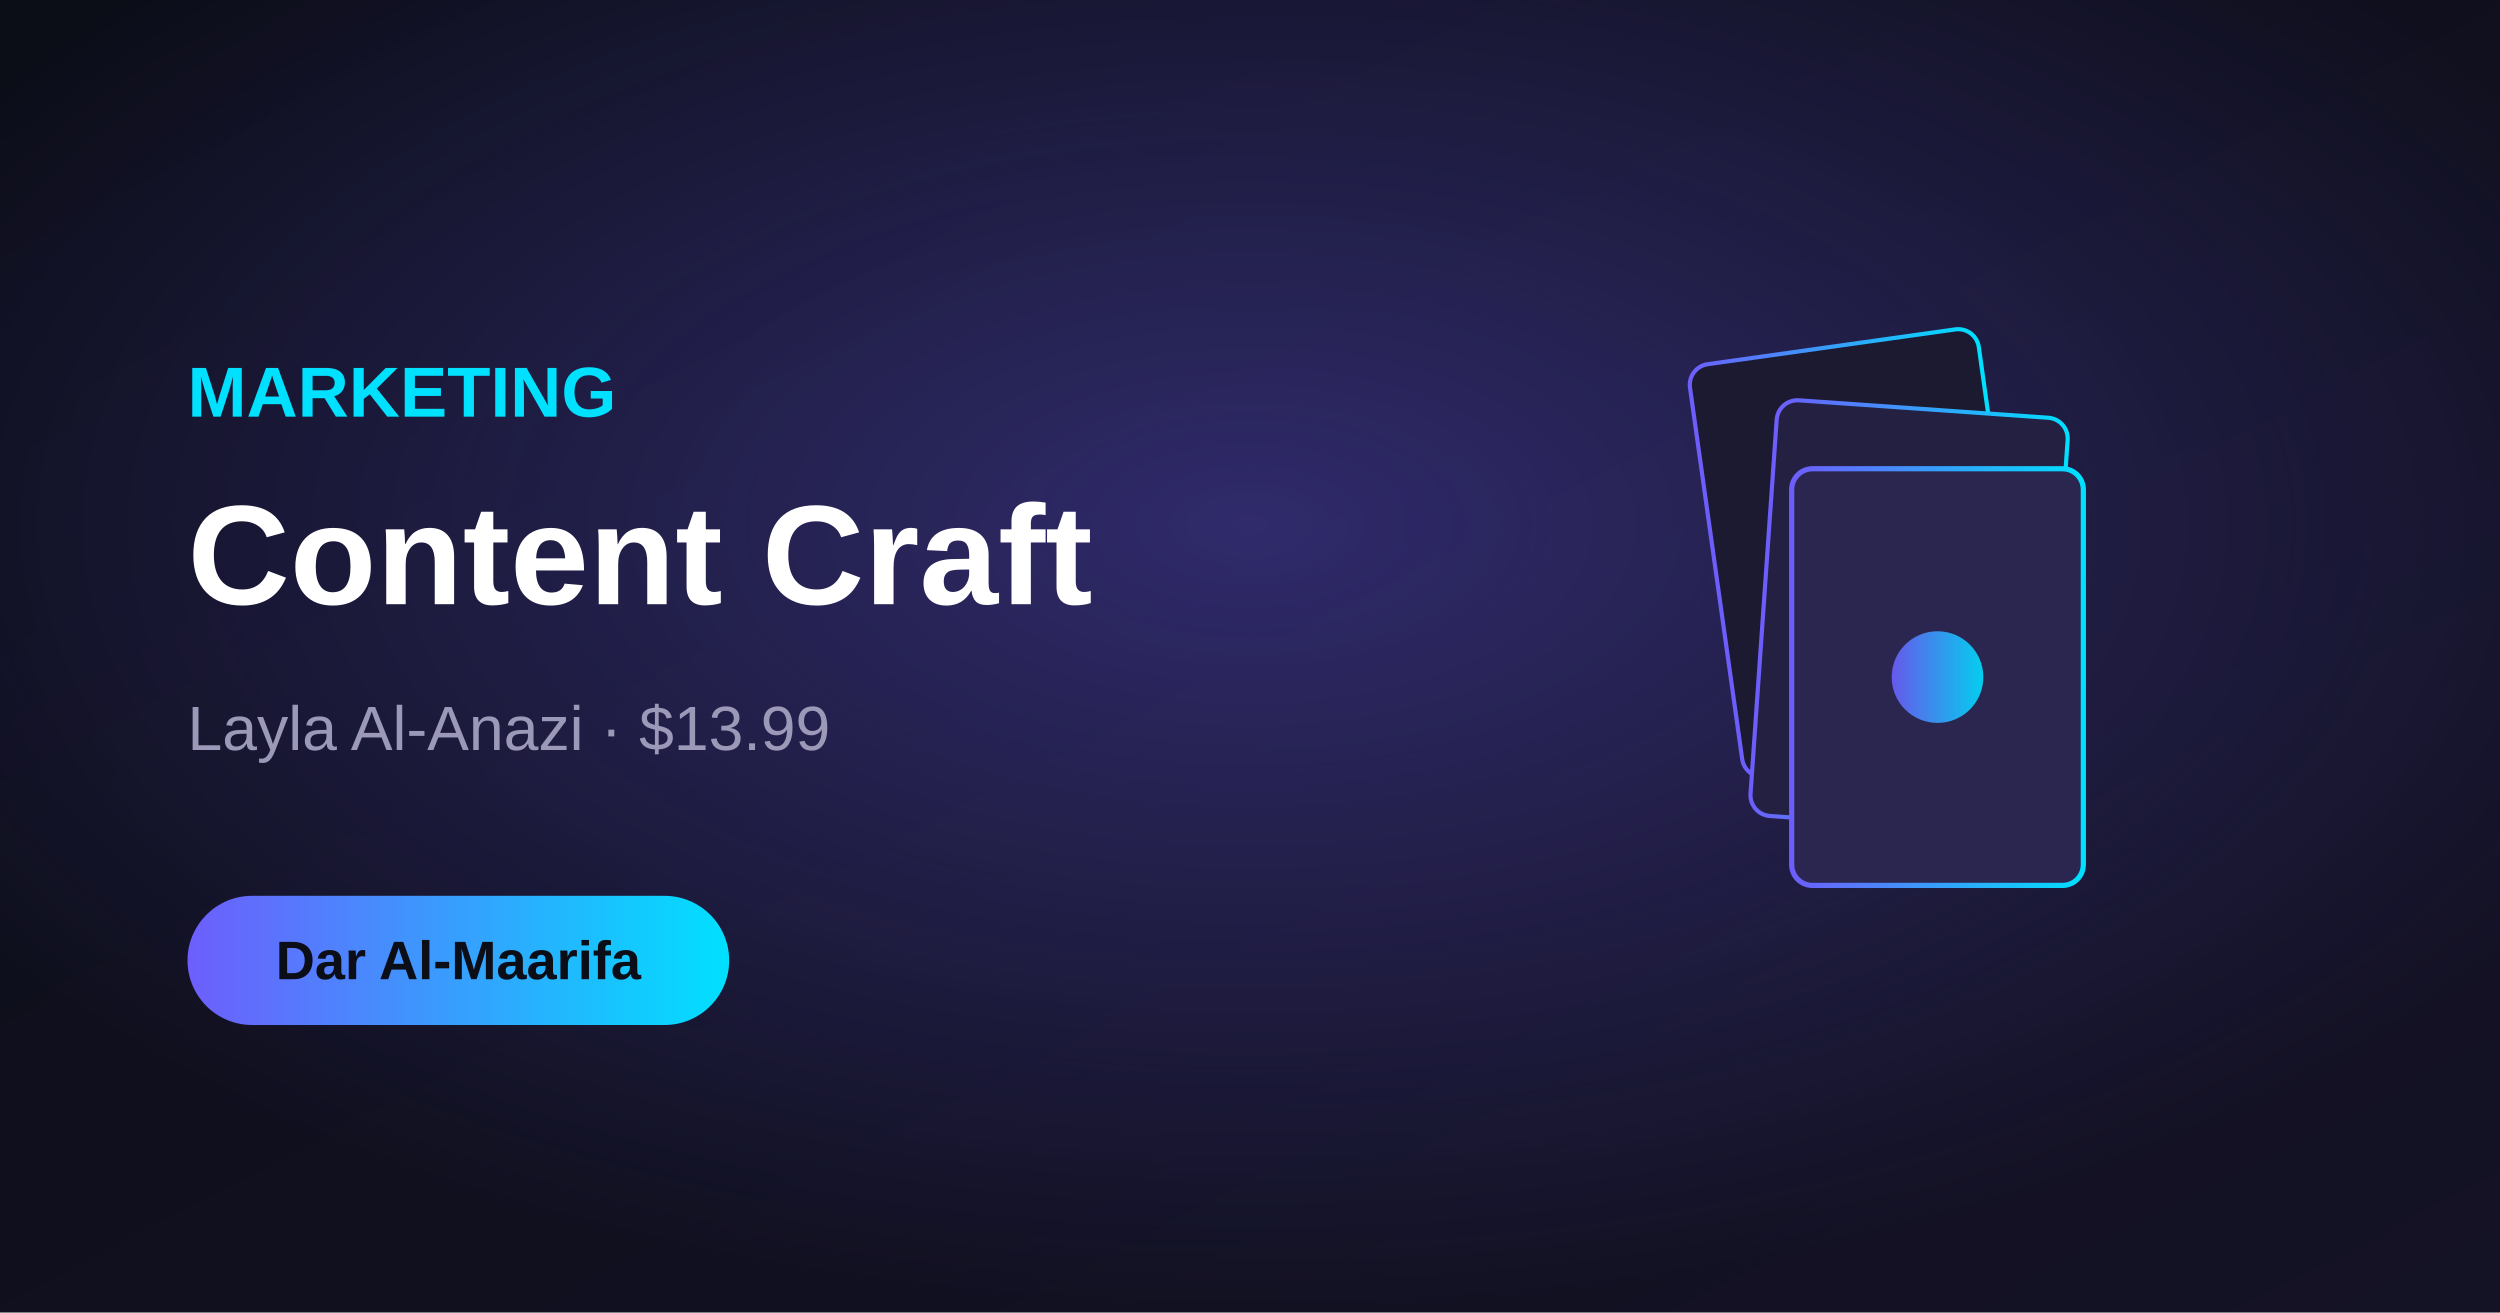
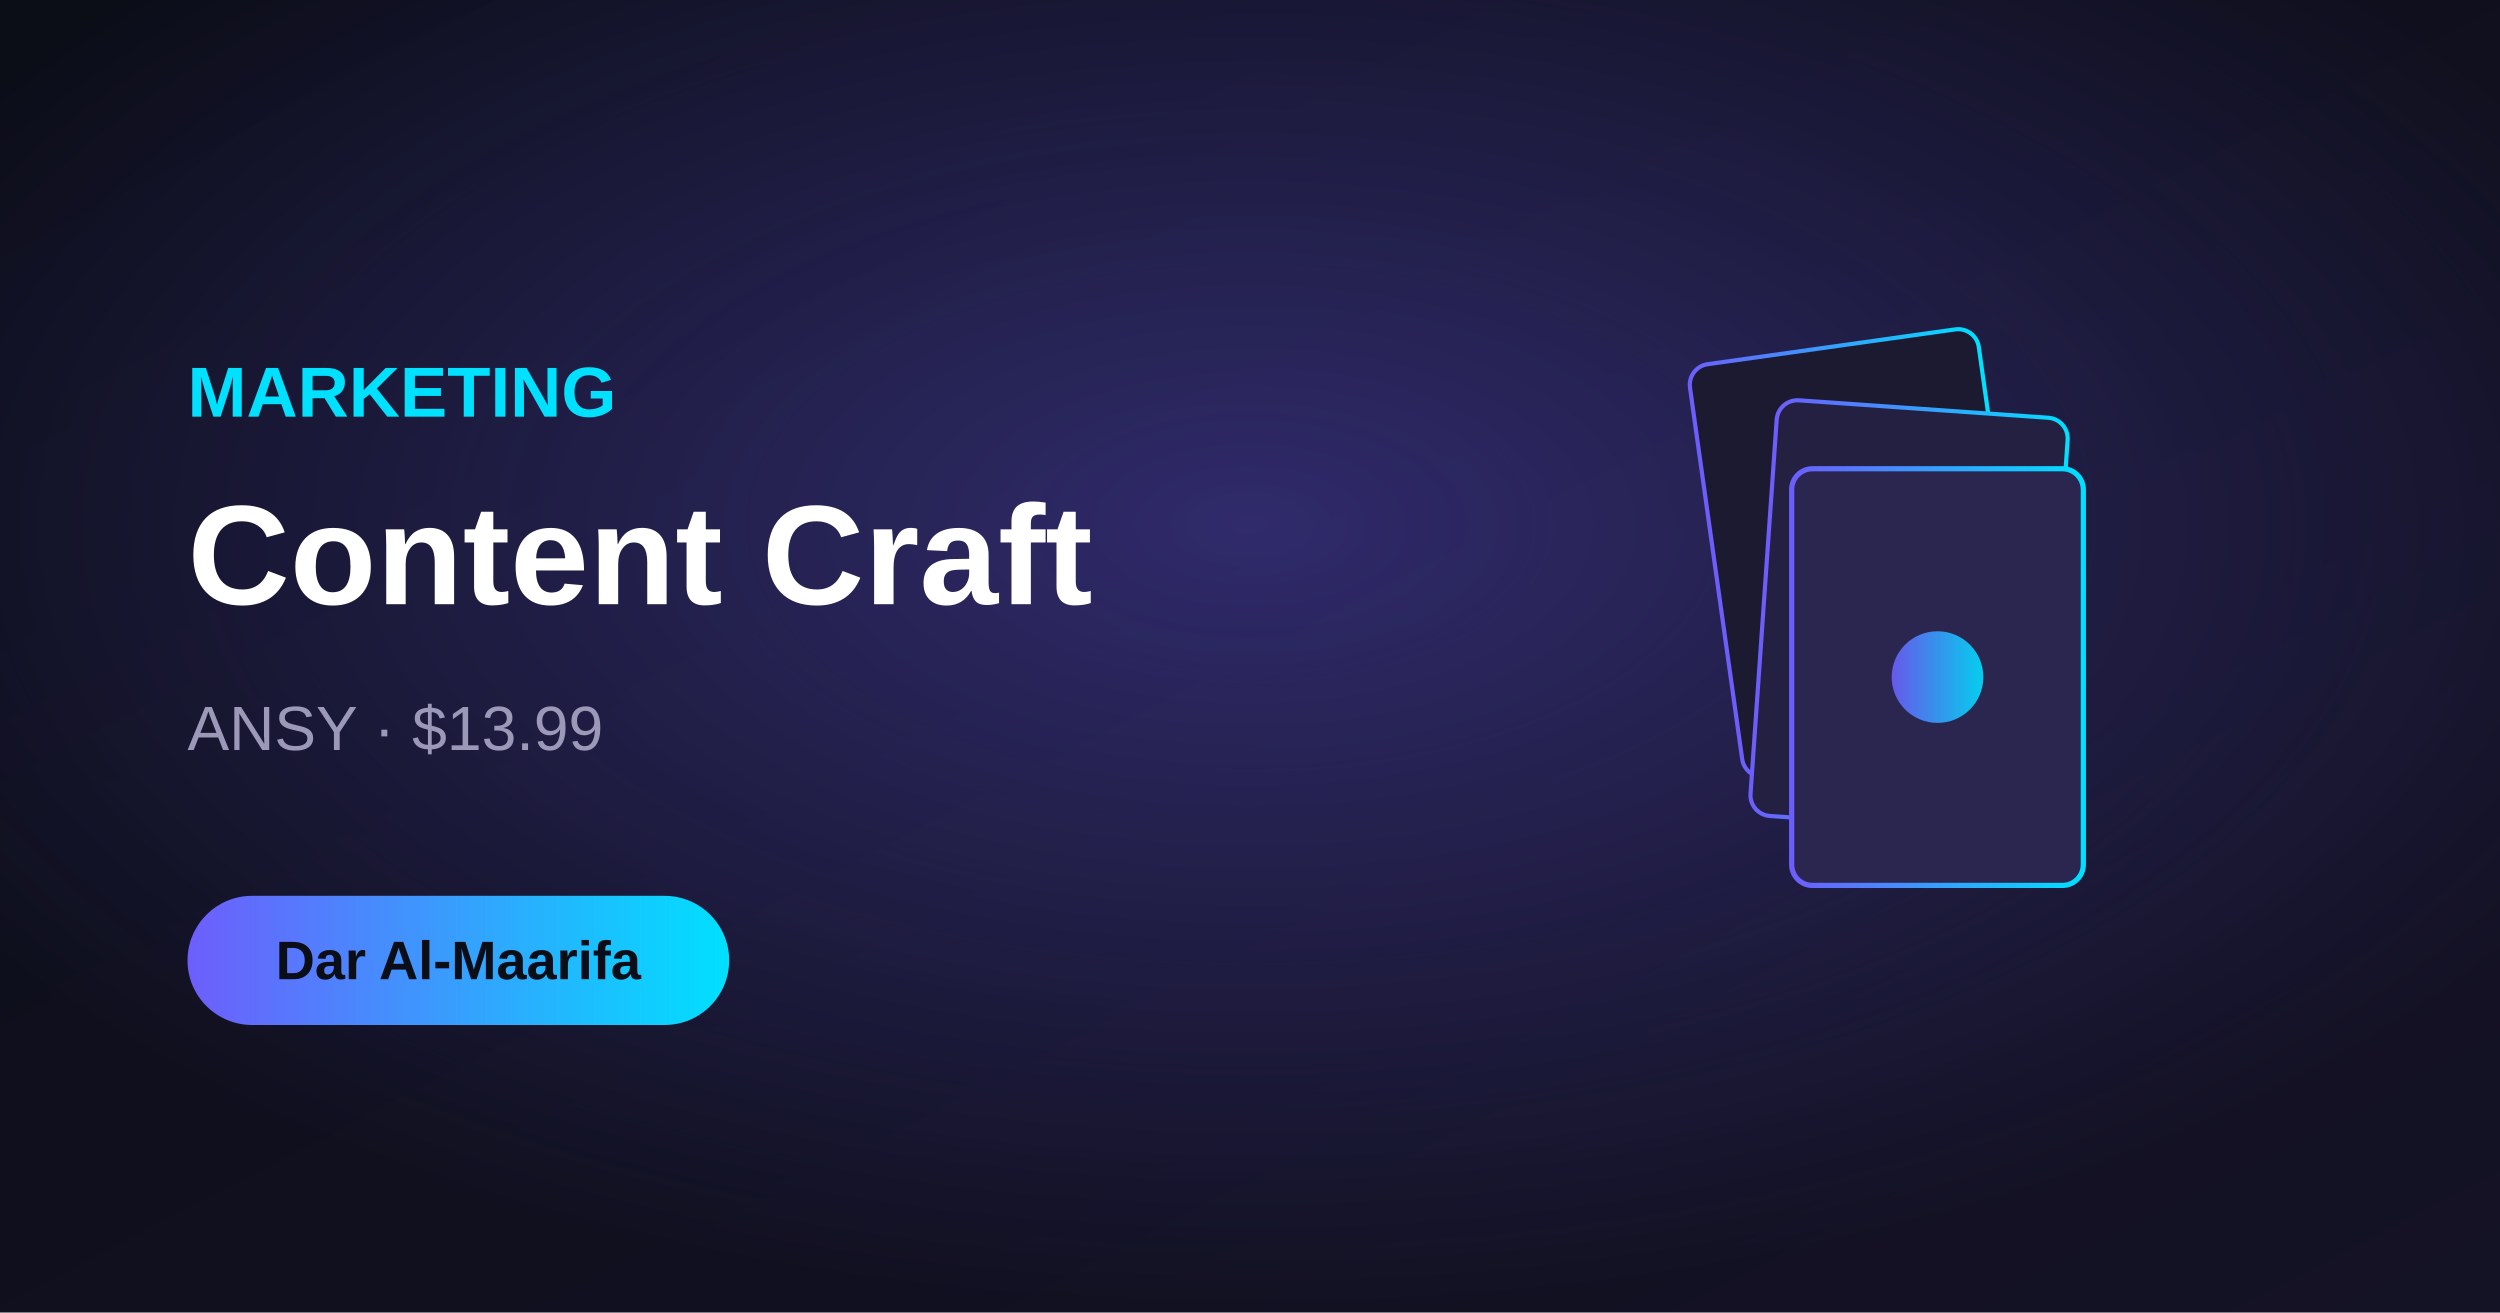
<svg xmlns="http://www.w3.org/2000/svg" width="1200" height="630" viewBox="0 0 1200 630">
  <defs>
    <linearGradient id="bg" x1="0" y1="0" x2="1" y2="1">
      <stop offset="0" stop-color="#0b0d17" />
      <stop offset="1" stop-color="#141225" />
    </linearGradient>
    <radialGradient id="glow" cx="0.5" cy="0.4" r="0.6">
      <stop offset="0" stop-color="#6d5efc" stop-opacity="0.35" />
      <stop offset="1" stop-color="#6d5efc" stop-opacity="0" />
    </radialGradient>
    <linearGradient id="accent" x1="0" y1="0" x2="1" y2="0">
      <stop offset="0" stop-color="#6d5efc" />
      <stop offset="1" stop-color="#00e0ff" />
    </linearGradient>
  </defs>
  <rect width="1200" height="630" fill="url(#bg)" />
  <rect width="1200" height="630" fill="url(#glow)" />
  <g transform="translate(900 315)">
    <rect x="-70" y="-150" width="140" height="200" rx="10" fill="#1c1a30" stroke="url(#accent)" stroke-width="2" transform="rotate(-8)" />
    <rect x="-55" y="-120" width="140" height="200" rx="10" fill="#232042" stroke="url(#accent)" stroke-width="2" transform="rotate(4)" />
    <rect x="-40" y="-90" width="140" height="200" rx="10" fill="#2a2650" stroke="url(#accent)" stroke-width="2.5" />
    <circle cx="30" cy="10" r="22" fill="url(#accent)" opacity="0.9" />
  </g>
  <text x="90" y="200" font-family="Segoe UI, Tahoma, Arial, sans-serif" font-size="34" font-weight="700" fill="#00e0ff">MARKETING</text>
  <text x="90" y="290" font-family="Segoe UI, Tahoma, Arial, sans-serif" font-size="68" font-weight="800" fill="#ffffff">Content Craft</text>
-   <text x="90" y="360" font-family="Segoe UI, Tahoma, Arial, sans-serif" font-size="30" fill="#9b98b8">Layla Al-Anazi · $13.99</text>
+   <text x="90" y="360" font-family="Segoe UI, Tahoma, Arial, sans-serif" font-size="30" fill="#9b98b8">ANSY · $13.99</text>
  <rect x="90" y="430" width="260" height="62" rx="31" fill="url(#accent)" />
  <text x="220" y="470" font-family="Segoe UI, Tahoma, Arial, sans-serif" font-size="26" font-weight="700" fill="#0b0d17" text-anchor="middle">Dar Al-Maarifa</text>
</svg>
